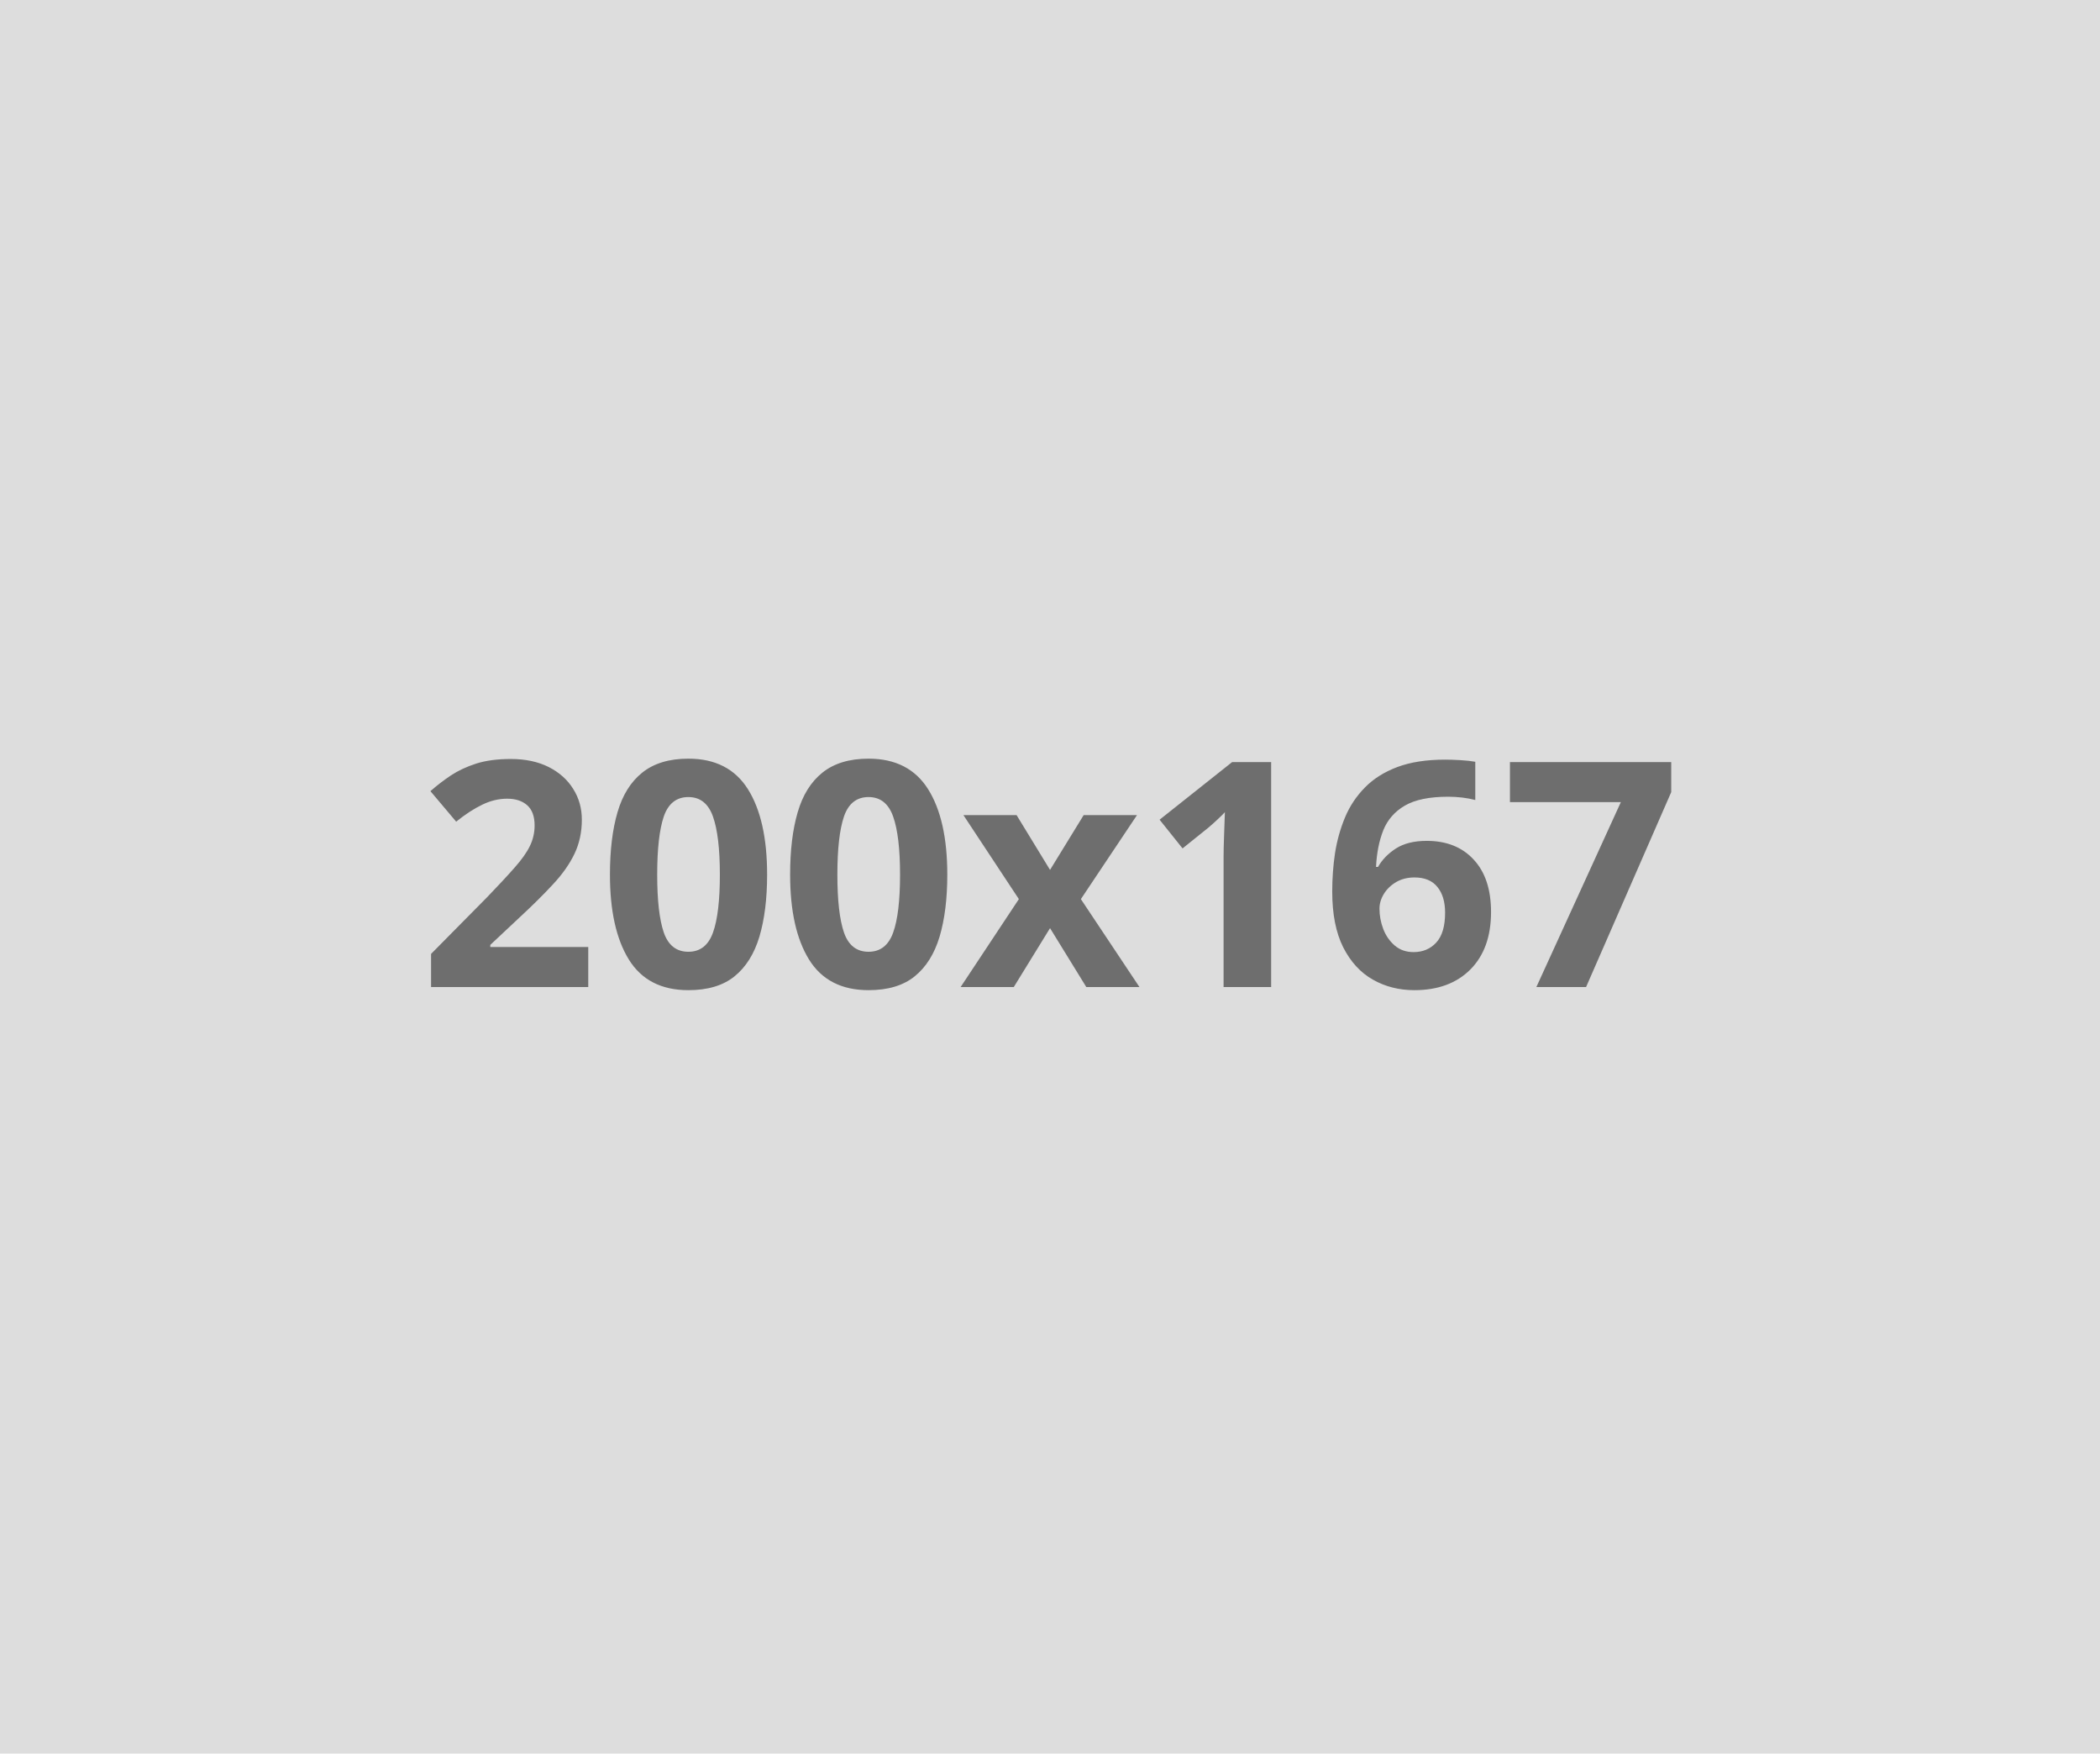
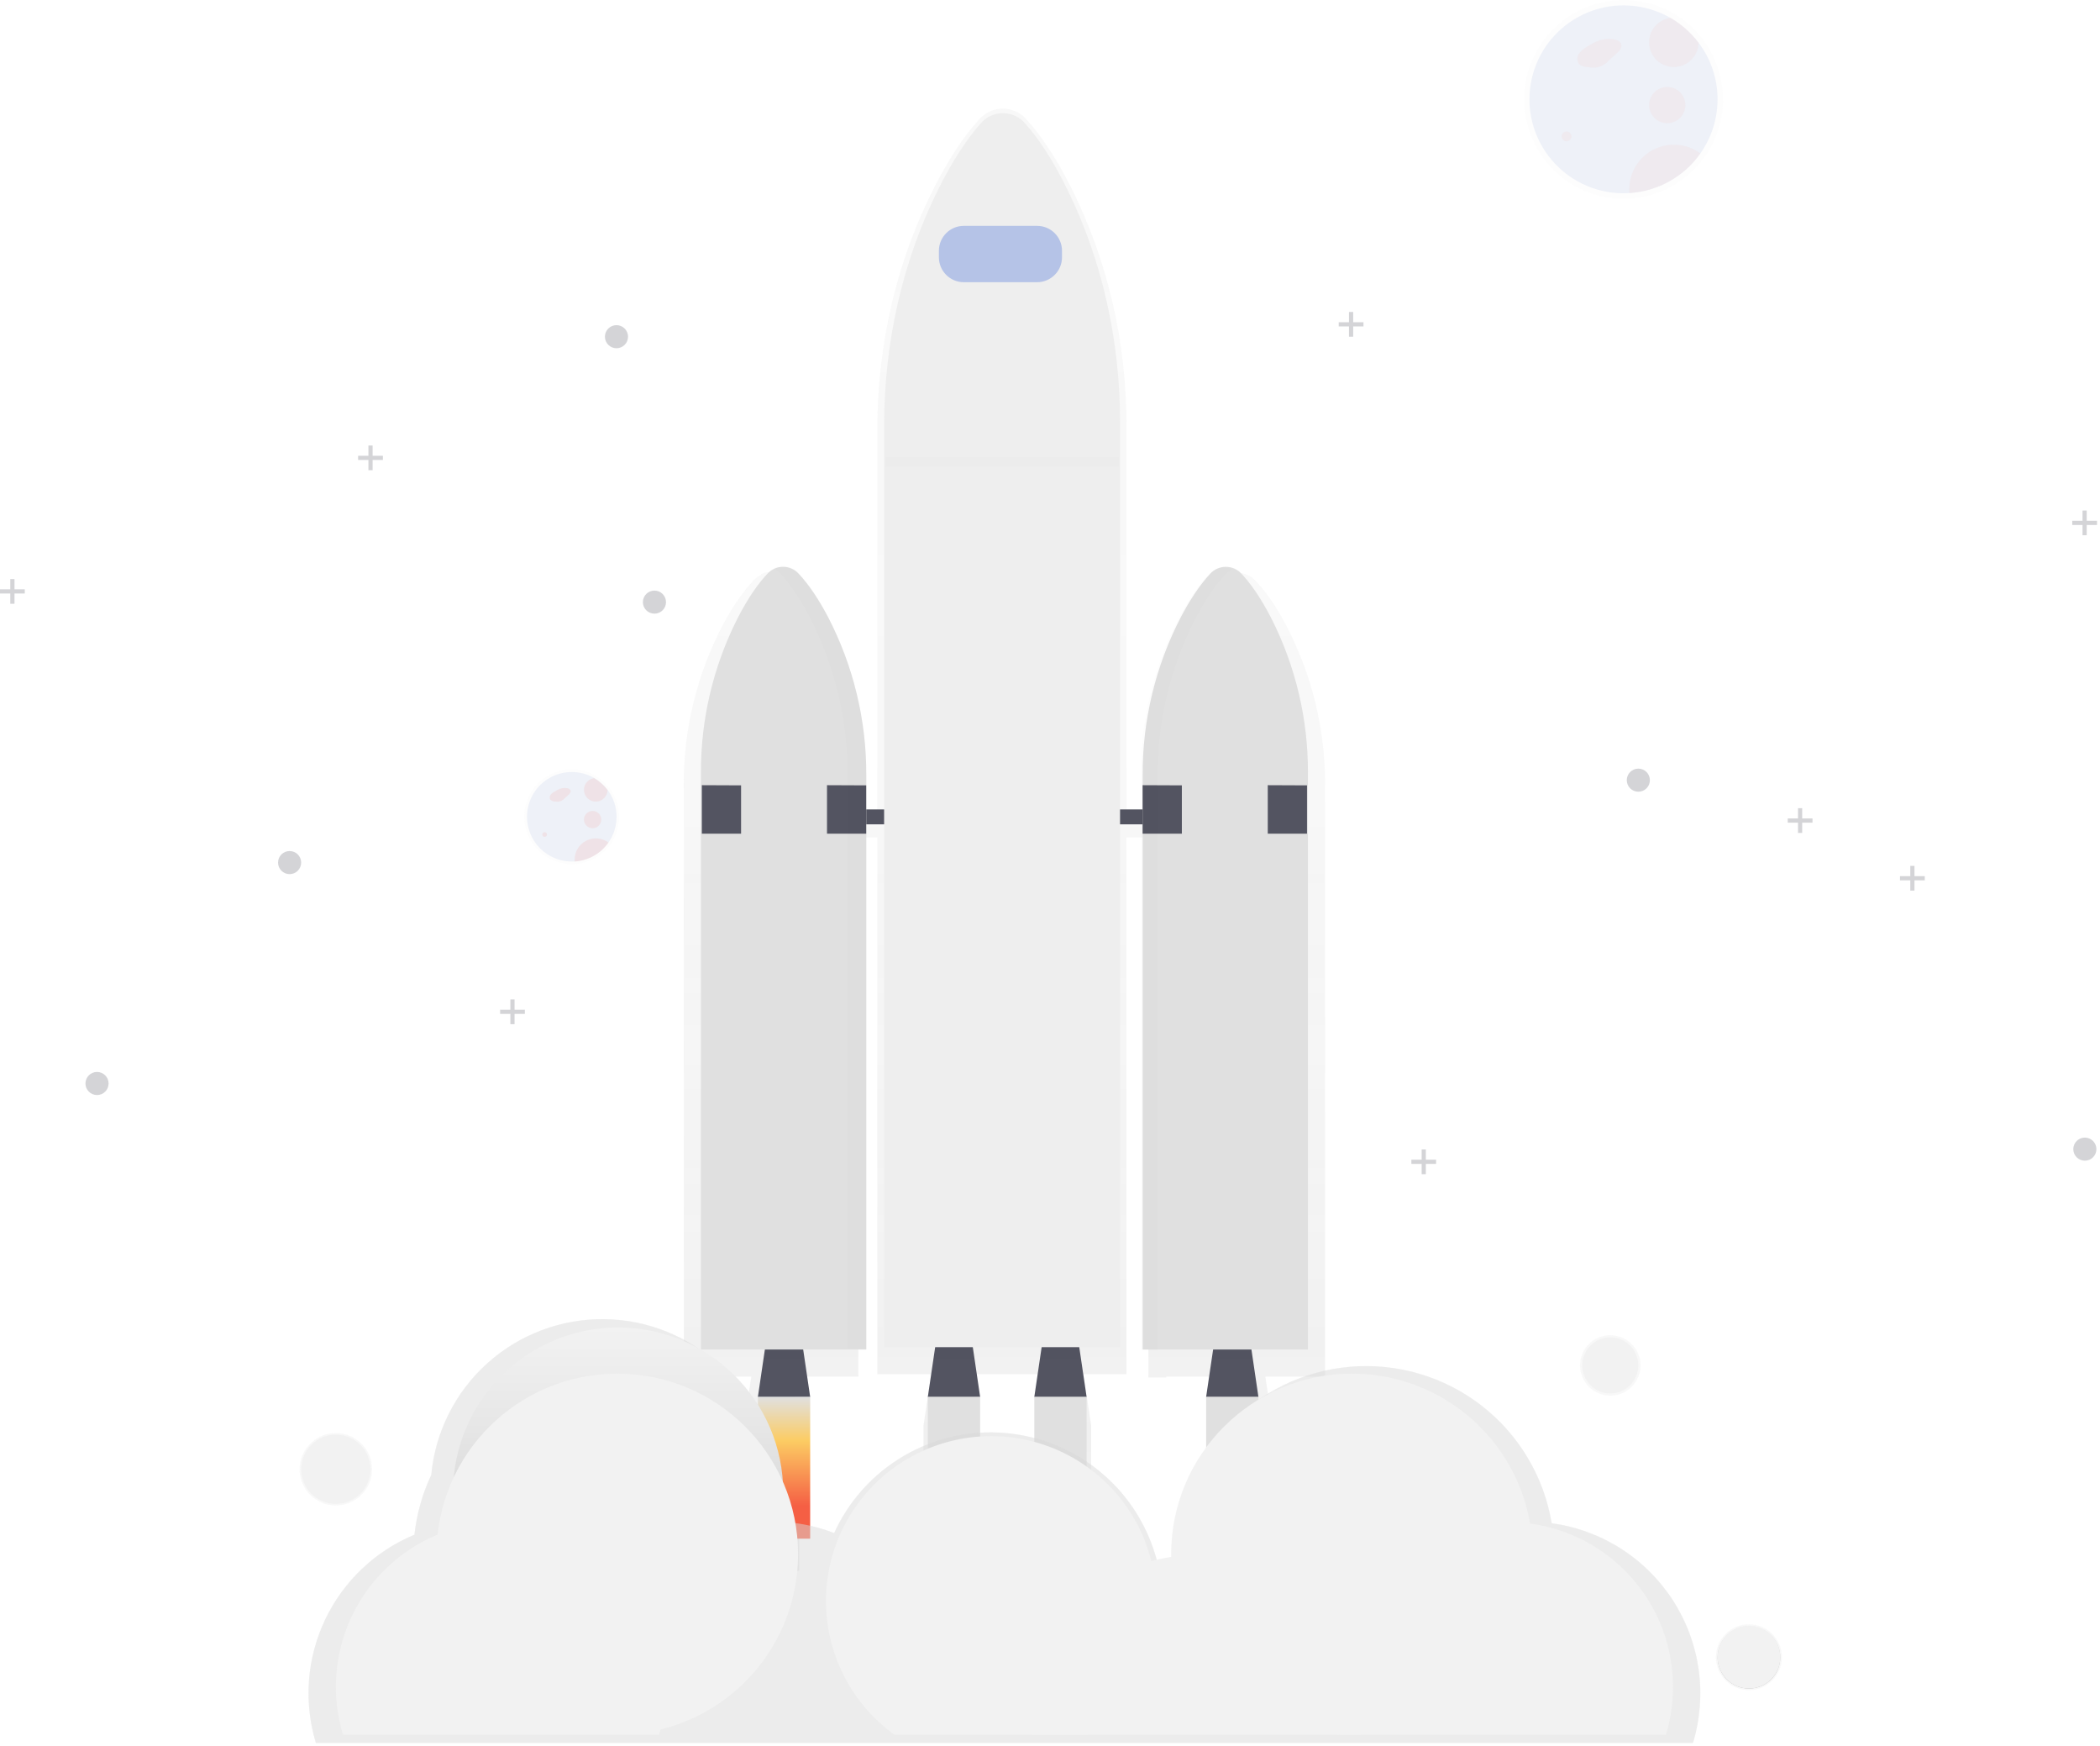
- <svg xmlns="http://www.w3.org/2000/svg" width="200" height="167" viewBox="0 0 200 167">
-   <rect fill="#ddd" width="200" height="167" />
-   <text fill="rgba(0,0,0,0.5)" font-family="sans-serif" font-size="30" dy="10.5" font-weight="bold" x="50%" y="50%" text-anchor="middle">200x167</text>
+ <svg xmlns="http://www.w3.org/2000/svg" width="148" height="123" viewBox="0 0 148 123" fill="none">
+   <g opacity="0.7">
+     <path opacity="0.7" d="M93.384 55.273C93.397 51.388 92.465 47.557 90.668 44.11C89.815 42.491 89.037 41.484 88.432 40.867C88.203 40.626 87.905 40.461 87.579 40.397C87.252 40.332 86.914 40.371 86.611 40.508C86.368 40.594 86.15 40.735 85.972 40.92C85.162 41.757 84.43 42.864 83.791 44.043C81.901 47.57 80.92 51.512 80.937 55.513V57.914H79.394V30.005C79.394 24.155 78.082 18.384 75.513 13.259C74.296 10.834 73.186 9.326 72.331 8.4C72.124 8.164 71.869 7.976 71.583 7.846C71.297 7.717 70.987 7.65 70.673 7.65C70.359 7.65 70.049 7.717 69.763 7.846C69.477 7.976 69.222 8.164 69.015 8.4C67.859 9.655 66.815 11.314 65.903 13.078C63.202 18.307 61.83 24.241 61.83 30.265V57.914H60.496V55.398C60.513 51.397 59.532 47.455 57.641 43.928C57.002 42.751 56.271 41.644 55.461 40.805C55.228 40.56 54.923 40.395 54.59 40.334C54.257 40.274 53.913 40.32 53.608 40.467L53.664 40.497C53.468 40.584 53.291 40.707 53.143 40.861C52.544 41.478 51.766 42.484 50.907 44.103C49.11 47.55 48.178 51.381 48.191 55.267V96.994H52.951L52.432 100.424V110.681H56.324V100.424L55.804 96.994H60.496V58.994H61.83V96.823H65.632L65.085 100.423V110.681H68.978V100.424L68.432 96.825H73.555L73.009 100.424V110.681H76.901V100.424L76.355 96.825H79.39V58.994H80.933V97.051H82.184V96.994H86.32L85.801 100.424V110.681H89.694V100.424L89.174 96.994H93.384V55.273Z" fill="url(#paint0_linear)" />
+   </g>
+   <path d="M57.098 98.425H53.413L54.071 93.957H56.44L57.098 98.425Z" fill="#535461" />
+   <g opacity="0.1">
+     <path opacity="0.1" d="M53.888 95.731H56.624L56.44 94.482H54.071L53.888 95.731Z" fill="black" />
+   </g>
+   <path d="M88.689 98.425H85.003L85.662 93.957H88.031L88.689 98.425Z" fill="#535461" />
+   <g opacity="0.1">
+     <path opacity="0.1" d="M85.478 95.731H88.214L88.031 94.482H85.662L85.478 95.731Z" fill="black" />
+   </g>
+   <path d="M69.077 98.425H65.39L66.048 93.957H68.419L69.077 98.425Z" fill="#535461" />
+   <g opacity="0.1">
+     <path opacity="0.1" d="M65.865 95.731H68.603L68.419 94.482H66.048L65.865 95.731Z" fill="black" />
+   </g>
+   <path d="M76.579 98.425H72.894L73.552 93.957H75.921L76.579 98.425Z" fill="#535461" />
+   <g opacity="0.1">
+     <path opacity="0.1" d="M73.368 95.731H76.106L75.921 94.482H73.552L73.368 95.731Z" fill="black" />
+   </g>
+   <path d="M83.424 57.029H57.098V58.08H83.424V57.029Z" fill="#535461" />
+   <path d="M87.494 40.422C87.355 40.269 87.185 40.146 86.996 40.062C86.806 39.979 86.601 39.935 86.394 39.935C86.187 39.935 85.982 39.979 85.792 40.062C85.603 40.146 85.433 40.269 85.294 40.422C84.527 41.237 83.836 42.315 83.23 43.462C81.439 46.91 80.512 50.741 80.529 54.626V95.085H92.179V54.458C92.194 50.68 91.312 46.952 89.606 43.58C88.797 42.004 88.061 41.023 87.494 40.422Z" fill="#E0E0E0" />
+   <path d="M54.087 40.422C54.226 40.269 54.396 40.146 54.585 40.062C54.775 39.979 54.98 39.935 55.187 39.935C55.394 39.935 55.599 39.979 55.788 40.062C55.978 40.146 56.148 40.269 56.287 40.422C57.053 41.237 57.745 42.315 58.351 43.462C60.142 46.91 61.069 50.741 61.052 54.626V95.085H49.399V54.458C49.384 50.68 50.266 46.952 51.972 43.58C52.779 42.004 53.515 41.023 54.087 40.422Z" fill="#E0E0E0" />
+   <path d="M49.464 55.322L52.228 55.334V58.738H49.464V55.322Z" fill="#535461" />
+   <path d="M58.284 55.322L61.047 55.334V58.738H58.284V55.322Z" fill="#535461" />
+   <path d="M80.527 55.322L83.293 55.334V58.738H80.527V55.322Z" fill="#535461" />
+   <path d="M89.347 55.322L92.112 55.334V58.738H89.347V55.322Z" fill="#535461" />
+   <g opacity="0.1">
+     <path opacity="0.1" d="M58.346 43.41C57.742 42.263 57.049 41.185 56.282 40.37C56.065 40.131 55.776 39.97 55.459 39.91C55.142 39.85 54.814 39.896 54.525 40.04C54.691 40.123 54.842 40.235 54.969 40.37C55.736 41.185 56.427 42.263 57.033 43.41C58.824 46.858 59.751 50.689 59.734 54.574V95.029H61.05V54.578C61.067 50.692 60.139 46.859 58.346 43.41Z" fill="black" />
+   </g>
+   <g opacity="0.1">
+     <path opacity="0.1" d="M84.278 43.522C84.882 42.375 85.575 41.297 86.342 40.482C86.486 40.328 86.659 40.204 86.852 40.118C86.567 39.994 86.25 39.962 85.946 40.027C85.642 40.093 85.367 40.252 85.158 40.482C84.392 41.297 83.7 42.375 83.094 43.522C81.303 46.97 80.376 50.801 80.393 54.685V95.141H81.579V54.692C81.56 50.805 82.486 46.972 84.278 43.522Z" fill="black" />
+   </g>
+   <path d="M57.098 98.424H53.413V108.411H57.098V98.424Z" fill="url(#paint1_linear)" />
+   <path d="M69.075 98.424H65.39V108.411H69.075V98.424Z" fill="url(#paint2_linear)" />
+   <path d="M76.579 98.424H72.894V108.411H76.579V98.424Z" fill="url(#paint3_linear)" />
+   <path d="M88.689 98.424H85.003V108.411H88.689V98.424Z" fill="url(#paint4_linear)" />
+   <path d="M72.25 8.701C72.057 8.473 71.817 8.289 71.546 8.163C71.275 8.037 70.979 7.972 70.68 7.972C70.381 7.972 70.086 8.037 69.815 8.163C69.544 8.289 69.303 8.473 69.111 8.701C68.017 9.923 67.034 11.539 66.165 13.258C63.609 18.352 62.309 24.133 62.309 29.995V94.919H78.937V29.734C78.937 24.037 77.695 18.411 75.263 13.433C74.111 11.071 73.06 9.604 72.25 8.701Z" fill="#EEEEEE" />
+   <path d="M73.088 15.913H67.927C66.957 15.913 66.17 16.699 66.17 17.668V18.128C66.17 19.097 66.957 19.883 67.927 19.883H73.088C74.059 19.883 74.846 19.097 74.846 18.128V17.668C74.846 16.699 74.059 15.913 73.088 15.913Z" fill="#B5C3E7" />
+   <g opacity="0.7">
+     <g opacity="0.7">
+       <path d="M109.358 107.32C108.812 104.036 107.047 101.077 104.414 99.034C101.781 96.991 98.473 96.014 95.15 96.297C91.828 96.58 88.734 98.103 86.486 100.562C84.237 103.02 83 106.235 83.019 109.564C83.019 109.63 83.019 109.693 83.019 109.759C82.529 109.833 82.044 109.937 81.566 110.07C80.954 107.637 79.6 105.454 77.69 103.823C75.781 102.193 73.41 101.196 70.908 100.969C68.406 100.743 65.895 101.299 63.723 102.561C61.551 103.823 59.826 105.727 58.787 108.011C57.715 107.598 56.59 107.341 55.445 107.248C55.262 106.214 54.956 105.204 54.533 104.242C54.334 101.207 52.996 98.357 50.786 96.263C48.577 94.169 45.657 92.983 42.61 92.943C39.563 92.903 36.614 94.011 34.349 96.046C32.084 98.081 30.672 100.894 30.392 103.923C29.765 105.249 29.365 106.671 29.207 108.129C26.434 109.281 24.189 111.419 22.905 114.13C21.621 116.841 21.392 119.931 22.26 122.801H119.316C119.822 121.127 119.958 119.363 119.716 117.631C119.473 115.899 118.857 114.241 117.911 112.769C116.964 111.298 115.71 110.049 114.233 109.108C112.756 108.167 111.093 107.557 109.358 107.32Z" fill="url(#paint5_linear)" />
+       <path d="M109.358 107.32C108.812 104.036 107.047 101.077 104.414 99.034C101.781 96.991 98.473 96.014 95.15 96.297C91.828 96.58 88.734 98.103 86.486 100.562C84.237 103.02 83 106.235 83.019 109.564C83.019 109.63 83.019 109.693 83.019 109.759C82.529 109.833 82.044 109.937 81.566 110.07C80.954 107.637 79.6 105.454 77.69 103.823C75.781 102.193 73.41 101.196 70.908 100.969C68.406 100.743 65.895 101.299 63.723 102.561C61.551 103.823 59.826 105.727 58.787 108.011C57.715 107.598 56.59 107.341 55.445 107.248C55.262 106.214 54.956 105.204 54.533 104.242C54.334 101.207 52.996 98.357 50.786 96.263C48.577 94.169 45.657 92.983 42.61 92.943C39.563 92.903 36.614 94.011 34.349 96.046C32.084 98.081 30.672 100.894 30.392 103.923C29.765 105.249 29.365 106.671 29.207 108.129C26.434 109.281 24.189 111.419 22.905 114.13C21.621 116.841 21.392 119.931 22.26 122.801H119.316C119.822 121.127 119.958 119.363 119.716 117.631C119.473 115.899 118.857 114.241 117.911 112.769C116.964 111.298 115.71 110.049 114.233 109.108C112.756 108.167 111.093 107.557 109.358 107.32Z" fill="#DADADA" />
+     </g>
+   </g>
+   <path d="M43.563 116.762C49.988 116.762 55.197 111.562 55.197 105.147C55.197 98.732 49.988 93.532 43.563 93.532C37.137 93.532 31.929 98.732 31.929 105.147C31.929 111.562 37.137 116.762 43.563 116.762Z" fill="url(#paint6_linear)" />
+   <path d="M43.505 122.221C50.541 122.221 56.245 116.527 56.245 109.503C56.245 102.478 50.541 96.784 43.505 96.784C36.47 96.784 30.766 102.478 30.766 109.503C30.766 116.527 36.47 122.221 43.505 122.221Z" fill="url(#paint7_linear)" />
+   <path d="M95.278 122.221C102.314 122.221 108.017 116.527 108.017 109.503C108.017 102.478 102.314 96.784 95.278 96.784C88.242 96.784 82.539 102.478 82.539 109.503C82.539 116.527 88.242 122.221 95.278 122.221Z" fill="url(#paint8_linear)" />
+   <path d="M94.637 122.221C101.063 122.221 106.271 117.02 106.271 110.606C106.271 104.191 101.063 98.99 94.637 98.99C88.212 98.99 83.003 104.191 83.003 110.606C83.003 117.02 88.212 122.221 94.637 122.221Z" fill="url(#paint9_linear)" />
+   <path d="M81.491 112.814C81.493 114.65 81.057 116.461 80.221 118.097C79.384 119.733 78.17 121.147 76.679 122.223H63.032C61.417 121.057 60.129 119.497 59.291 117.692C58.453 115.887 58.093 113.897 58.246 111.913C58.399 109.929 59.059 108.018 60.165 106.362C61.27 104.706 62.782 103.362 64.557 102.457C66.332 101.552 68.31 101.117 70.301 101.194C72.293 101.271 74.231 101.858 75.93 102.897C77.63 103.937 79.034 105.394 80.007 107.131C80.98 108.867 81.49 110.824 81.489 112.814H81.491Z" fill="url(#paint10_linear)" />
+   <path d="M95.919 121.176C95.919 121.524 95.904 121.868 95.873 122.208C95.874 122.213 95.874 122.218 95.873 122.222H72.697C72.665 121.878 72.649 121.529 72.649 121.178C72.647 118.398 73.645 115.711 75.46 113.603C77.275 111.496 79.788 110.109 82.541 109.695C83.116 109.609 83.697 109.565 84.279 109.564C84.576 109.564 84.871 109.575 85.164 109.596C87.249 109.755 89.253 110.472 90.964 111.672C92.676 112.871 94.033 114.509 94.892 116.412C94.94 116.518 94.986 116.624 95.029 116.731C95.617 118.14 95.919 119.65 95.919 121.176Z" fill="url(#paint11_linear)" />
+   <path d="M117.907 118.853C117.908 119.994 117.74 121.129 117.409 122.221H95.141C94.602 120.435 94.5 118.546 94.842 116.713C94.861 116.612 94.88 116.51 94.903 116.411C95.463 113.815 96.898 111.488 98.968 109.819C101.038 108.15 103.619 107.24 106.28 107.24C106.645 107.24 107.005 107.255 107.361 107.291C107.521 107.303 107.68 107.322 107.84 107.343C110.629 107.722 113.185 109.097 115.036 111.213C116.887 113.329 117.907 116.044 117.907 118.853Z" fill="url(#paint12_linear)" />
+   <path d="M46.44 122.222C46.479 122.101 46.512 121.98 46.546 121.857C47.075 119.88 47.072 117.798 46.537 115.821C46.002 113.845 44.954 112.045 43.498 110.604C42.043 109.162 40.231 108.13 38.248 107.611C36.264 107.092 34.179 107.106 32.202 107.651C31.74 107.777 31.285 107.934 30.843 108.119C28.179 109.226 26.021 111.281 24.788 113.886C23.555 116.491 23.334 119.46 24.169 122.218H46.44V122.222Z" fill="url(#paint13_linear)" />
+   <g opacity="0.7">
+     <path opacity="0.7" d="M113.486 98.334C114.664 98.334 115.62 97.38 115.62 96.203C115.62 95.026 114.664 94.073 113.486 94.073C112.307 94.073 111.352 95.026 111.352 96.203C111.352 97.38 112.307 98.334 113.486 98.334Z" fill="url(#paint14_linear)" />
+   </g>
+   <path d="M113.485 98.177C114.578 98.177 115.463 97.293 115.463 96.203C115.463 95.112 114.578 94.228 113.485 94.228C112.393 94.228 111.508 95.112 111.508 96.203C111.508 97.293 112.393 98.177 113.485 98.177Z" fill="url(#paint15_linear)" />
+   <g opacity="0.7">
+     <path opacity="0.7" d="M123.259 119.085C124.544 119.085 125.586 118.045 125.586 116.762C125.586 115.478 124.544 114.438 123.259 114.438C121.973 114.438 120.931 115.478 120.931 116.762C120.931 118.045 121.973 119.085 123.259 119.085Z" fill="url(#paint16_linear)" />
+   </g>
+   <path d="M123.259 118.969C124.48 118.969 125.47 117.981 125.47 116.762C125.47 115.543 124.48 114.554 123.259 114.554C122.038 114.554 121.048 115.543 121.048 116.762C121.048 117.981 122.038 118.969 123.259 118.969Z" fill="url(#paint17_linear)" />
+   <g opacity="0.7">
+     <path opacity="0.7" d="M23.669 106.074C25.081 106.074 26.226 104.931 26.226 103.52C26.226 102.11 25.081 100.967 23.669 100.967C22.256 100.967 21.111 102.11 21.111 103.52C21.111 104.931 22.256 106.074 23.669 106.074Z" fill="url(#paint18_linear)" />
+   </g>
+   <path d="M23.669 105.959C25.017 105.959 26.111 104.867 26.111 103.52C26.111 102.173 25.017 101.082 23.669 101.082C22.32 101.082 21.226 102.173 21.226 103.52C21.226 104.867 22.32 105.959 23.669 105.959Z" fill="url(#paint19_linear)" />
+   <g opacity="0.4">
+     <path opacity="0.4" d="M120.017 2.778C119.451 2.03 118.74 1.403 117.928 0.931C116.996 0.397 115.954 0.083 114.881 0.014C113.809 -0.054 112.735 0.124 111.742 0.535C110.749 0.947 109.865 1.581 109.156 2.388C108.448 3.194 107.935 4.153 107.656 5.189C107.378 6.226 107.341 7.312 107.55 8.365C107.759 9.417 108.207 10.408 108.86 11.26C109.513 12.113 110.353 12.804 111.316 13.28C112.279 13.757 113.339 14.006 114.414 14.009C114.562 14.009 114.711 14.009 114.858 13.995C116.122 13.915 117.342 13.495 118.386 12.779C119.431 12.063 120.261 11.078 120.79 9.928C121.319 8.779 121.526 7.508 121.39 6.25C121.253 4.993 120.778 3.796 120.014 2.786L120.017 2.778Z" fill="url(#paint20_linear)" />
+   </g>
+   <path opacity="0.2" d="M121.047 6.997C121.048 8.68 120.405 10.3 119.252 11.528C118.098 12.755 116.519 13.498 114.837 13.604C114.698 13.614 114.557 13.618 114.417 13.618C113.4 13.618 112.397 13.384 111.485 12.934C110.573 12.485 109.777 11.832 109.159 11.027C108.54 10.221 108.115 9.285 107.917 8.289C107.719 7.293 107.752 6.265 108.016 5.285C108.279 4.304 108.764 3.397 109.435 2.634C110.105 1.871 110.942 1.272 111.881 0.883C112.821 0.494 113.837 0.326 114.851 0.392C115.866 0.458 116.852 0.756 117.733 1.263C118.501 1.709 119.173 2.302 119.709 3.01C120.579 4.157 121.05 5.557 121.047 6.997Z" fill="#B5C3E7" />
+   <path opacity="0.05" d="M112.784 2.797C112.441 2.945 112.111 3.119 111.795 3.317C111.584 3.434 111.403 3.598 111.266 3.796C111.199 3.895 111.163 4.011 111.16 4.131C111.158 4.251 111.19 4.368 111.253 4.47C111.413 4.69 111.733 4.725 111.999 4.74C112.245 4.792 112.499 4.778 112.737 4.699C112.975 4.621 113.188 4.481 113.354 4.293L113.924 3.776C114.122 3.598 114.34 3.351 114.253 3.099C114.188 2.906 113.971 2.812 113.774 2.78C113.284 2.683 112.776 2.773 112.348 3.03" fill="#F55F44" />
+   <path opacity="0.05" d="M110.402 9.958C110.595 9.958 110.751 9.802 110.751 9.61C110.751 9.418 110.595 9.262 110.402 9.262C110.21 9.262 110.054 9.418 110.054 9.61C110.054 9.802 110.21 9.958 110.402 9.958Z" fill="#F55F44" />
+   <path opacity="0.05" d="M117.5 8.68C118.206 8.68 118.779 8.108 118.779 7.403C118.779 6.697 118.206 6.125 117.5 6.125C116.793 6.125 116.22 6.697 116.22 7.403C116.22 8.108 116.793 8.68 117.5 8.68Z" fill="#F55F44" />
+   <path opacity="0.05" d="M119.711 3.007C119.706 3.341 119.605 3.667 119.42 3.945C119.235 4.223 118.974 4.442 118.668 4.577C118.362 4.711 118.024 4.755 117.694 4.703C117.363 4.651 117.055 4.506 116.805 4.284C116.555 4.062 116.374 3.773 116.284 3.452C116.194 3.13 116.198 2.79 116.296 2.47C116.394 2.151 116.581 1.867 116.837 1.651C117.092 1.435 117.404 1.297 117.735 1.253C118.504 1.701 119.176 2.297 119.711 3.007Z" fill="#F55F44" />
+   <path opacity="0.05" d="M119.839 10.81C119.268 11.62 118.522 12.292 117.657 12.776C116.791 13.26 115.827 13.543 114.837 13.604C114.829 13.513 114.824 13.421 114.824 13.328C114.824 12.747 114.986 12.178 115.292 11.683C115.597 11.188 116.034 10.788 116.554 10.527C117.074 10.266 117.657 10.154 118.237 10.204C118.816 10.254 119.371 10.464 119.839 10.81Z" fill="#F55F44" />
+   <path opacity="0.25" d="M115.464 55.782C115.914 55.782 116.278 55.418 116.278 54.969C116.278 54.52 115.914 54.155 115.464 54.155C115.014 54.155 114.649 54.52 114.649 54.969C114.649 55.418 115.014 55.782 115.464 55.782Z" fill="#535461" />
+   <path opacity="0.25" d="M6.838 77.153C7.288 77.153 7.653 76.789 7.653 76.34C7.653 75.89 7.288 75.526 6.838 75.526C6.388 75.526 6.023 75.89 6.023 76.34C6.023 76.789 6.388 77.153 6.838 77.153Z" fill="#535461" />
+   <path opacity="0.25" d="M146.932 81.778C147.382 81.778 147.747 81.414 147.747 80.965C147.747 80.516 147.382 80.151 146.932 80.151C146.482 80.151 146.118 80.516 146.118 80.965C146.118 81.414 146.482 81.778 146.932 81.778Z" fill="#535461" />
+   <path opacity="0.25" d="M46.123 43.237C46.573 43.237 46.938 42.873 46.938 42.424C46.938 41.975 46.573 41.611 46.123 41.611C45.673 41.611 45.308 41.975 45.308 42.424C45.308 42.873 45.673 43.237 46.123 43.237Z" fill="#535461" />
+   <path opacity="0.25" d="M43.447 24.536C43.897 24.536 44.262 24.172 44.262 23.723C44.262 23.274 43.897 22.909 43.447 22.909C42.997 22.909 42.632 23.274 42.632 23.723C42.632 24.172 42.997 24.536 43.447 24.536Z" fill="#535461" />
+   <path opacity="0.25" d="M20.41 61.589C20.86 61.589 21.225 61.224 21.225 60.775C21.225 60.326 20.86 59.962 20.41 59.962C19.96 59.962 19.596 60.326 19.596 60.775C19.596 61.224 19.96 61.589 20.41 61.589Z" fill="#535461" />
+   <path opacity="0.25" d="M135.65 61.731H134.925V61.008H134.63V61.731H133.904V62.027H134.63V62.75H134.925V62.027H135.65V61.731Z" fill="#535461" />
+   <path opacity="0.25" d="M147.79 36.692H147.065V35.97H146.769V36.692H146.044V36.989H146.769V37.711H147.065V36.989H147.79V36.692Z" fill="#535461" />
+   <path opacity="0.25" d="M96.093 22.704H95.367V21.98H95.072V22.704H94.347V22.999H95.072V23.723H95.367V22.999H96.093V22.704Z" fill="#535461" />
+   <path opacity="0.25" d="M127.738 57.666H127.012V56.943H126.717V57.666H125.993V57.962H126.717V58.685H127.012V57.962H127.738V57.666Z" fill="#535461" />
+   <path opacity="0.25" d="M101.211 81.709H100.488V80.987H100.192V81.709H99.467V82.005H100.192V82.728H100.488V82.005H101.211V81.709Z" fill="#535461" />
+   <path opacity="0.25" d="M26.985 32.112H26.26V31.389H25.965V32.112H25.239V32.407H25.965V33.131H26.26V32.407H26.985V32.112Z" fill="#535461" />
+   <path opacity="0.25" d="M1.746 41.521H1.021V40.799H0.725V41.521H0V41.816H0.725V42.54H1.021V41.816H1.746V41.521Z" fill="#535461" />
+   <path opacity="0.25" d="M36.989 71.14H36.264V70.416H35.969V71.14H35.245V71.435H35.969V72.159H36.264V71.435H36.989V71.14Z" fill="#535461" />
+   <path d="M123.259 118.969C124.48 118.969 125.47 117.981 125.47 116.762C125.47 115.543 124.48 114.554 123.259 114.554C122.038 114.554 121.048 115.543 121.048 116.762C121.048 117.981 122.038 118.969 123.259 118.969Z" fill="url(#paint21_linear)" />
+   <g opacity="0.4">
+     <path opacity="0.4" d="M42.964 55.543C42.694 55.187 42.356 54.888 41.969 54.663C41.525 54.405 41.028 54.253 40.516 54.218C40.003 54.183 39.49 54.266 39.015 54.462C38.54 54.657 38.117 54.959 37.778 55.344C37.439 55.729 37.193 56.187 37.06 56.682C36.927 57.177 36.91 57.697 37.011 58.199C37.111 58.702 37.327 59.175 37.64 59.581C37.953 59.988 38.356 60.316 38.817 60.542C39.278 60.768 39.785 60.884 40.298 60.883C40.369 60.883 40.441 60.883 40.509 60.883C41.111 60.844 41.691 60.644 42.189 60.303C42.686 59.962 43.081 59.493 43.333 58.946C43.584 58.398 43.683 57.793 43.618 57.194C43.553 56.596 43.328 56.026 42.964 55.545V55.543Z" fill="url(#paint22_linear)" />
+   </g>
+   <path opacity="0.2" d="M43.454 57.552C43.454 58.354 43.148 59.126 42.599 59.71C42.049 60.295 41.297 60.648 40.496 60.699C40.43 60.699 40.363 60.699 40.296 60.699C39.812 60.699 39.334 60.587 38.9 60.373C38.466 60.159 38.087 59.848 37.793 59.464C37.498 59.08 37.296 58.634 37.202 58.16C37.107 57.686 37.123 57.197 37.249 56.73C37.374 56.263 37.605 55.831 37.925 55.468C38.244 55.104 38.642 54.819 39.09 54.634C39.537 54.448 40.021 54.368 40.504 54.4C40.987 54.431 41.456 54.573 41.876 54.814C42.242 55.026 42.561 55.309 42.817 55.645C43.233 56.194 43.457 56.864 43.454 57.552Z" fill="#B5C3E7" />
+   <path opacity="0.1" d="M39.519 55.552C39.353 55.622 39.193 55.705 39.04 55.799C38.939 55.854 38.853 55.931 38.787 56.024C38.757 56.072 38.741 56.127 38.741 56.184C38.741 56.24 38.757 56.296 38.787 56.343C38.834 56.389 38.889 56.424 38.951 56.446C39.012 56.468 39.077 56.476 39.142 56.471C39.258 56.495 39.378 56.487 39.49 56.45C39.602 56.413 39.702 56.347 39.781 56.259L40.053 56.013C40.147 55.927 40.251 55.811 40.212 55.694C40.191 55.65 40.158 55.612 40.118 55.584C40.078 55.556 40.031 55.539 39.982 55.535C39.749 55.489 39.507 55.532 39.303 55.654" fill="#F55F44" />
+   <path opacity="0.1" d="M38.384 58.962C38.476 58.962 38.55 58.888 38.55 58.797C38.55 58.705 38.476 58.631 38.384 58.631C38.293 58.631 38.218 58.705 38.218 58.797C38.218 58.888 38.293 58.962 38.384 58.962Z" fill="#F55F44" />
+   <path opacity="0.1" d="M41.765 58.354C42.102 58.354 42.375 58.081 42.375 57.745C42.375 57.408 42.102 57.136 41.765 57.136C41.428 57.136 41.155 57.408 41.155 57.745C41.155 58.081 41.428 58.354 41.765 58.354Z" fill="#F55F44" />
+   <path opacity="0.1" d="M42.818 55.659C42.816 55.818 42.768 55.973 42.68 56.105C42.592 56.238 42.468 56.343 42.323 56.407C42.177 56.471 42.016 56.492 41.859 56.468C41.702 56.443 41.555 56.374 41.436 56.269C41.317 56.164 41.231 56.026 41.187 55.873C41.144 55.721 41.146 55.558 41.192 55.407C41.239 55.255 41.328 55.119 41.449 55.016C41.571 54.913 41.719 54.847 41.877 54.826C42.242 55.039 42.562 55.322 42.818 55.659Z" fill="#F55F44" />
+   <path opacity="0.1" d="M42.88 59.369C42.608 59.755 42.253 60.075 41.841 60.306C41.429 60.536 40.97 60.671 40.498 60.701C40.498 60.657 40.498 60.613 40.498 60.568C40.497 60.29 40.574 60.017 40.72 59.781C40.866 59.544 41.075 59.352 41.324 59.228C41.573 59.103 41.852 59.05 42.129 59.075C42.407 59.1 42.672 59.202 42.894 59.369H42.88Z" fill="#F55F44" />
+   <g opacity="0.1">
+     <path opacity="0.1" d="M78.847 32.215H62.394V32.853H78.847V32.215Z" fill="black" />
+   </g>
+   <defs>
+     <linearGradient id="paint0_linear" x1="70.788" y1="110.681" x2="70.788" y2="7.655" gradientUnits="userSpaceOnUse">
+       <stop stop-color="#808080" stop-opacity="0.25" />
+       <stop offset="0.54" stop-color="#808080" stop-opacity="0.12" />
+       <stop offset="1" stop-color="#808080" stop-opacity="0.1" />
+     </linearGradient>
+     <linearGradient id="paint1_linear" x1="55.254" y1="98.424" x2="55.254" y2="108.413" gradientUnits="userSpaceOnUse">
+       <stop stop-color="#E0E0E0" />
+       <stop offset="0.31" stop-color="#FCCC63" />
+       <stop offset="0.77" stop-color="#F55F44" />
+     </linearGradient>
+     <linearGradient id="paint2_linear" x1="1616.48" y1="6262.27" x2="1616.48" y2="6887.74" gradientUnits="userSpaceOnUse">
+       <stop stop-color="#E0E0E0" />
+       <stop offset="0.31" stop-color="#FCCC63" />
+       <stop offset="0.77" stop-color="#F55F44" />
+     </linearGradient>
+     <linearGradient id="paint3_linear" x1="1797.08" y1="6262.27" x2="1797.08" y2="6887.74" gradientUnits="userSpaceOnUse">
+       <stop stop-color="#E0E0E0" />
+       <stop offset="0.31" stop-color="#FCCC63" />
+       <stop offset="0.77" stop-color="#F55F44" />
+     </linearGradient>
+     <linearGradient id="paint4_linear" x1="2088.56" y1="6262.27" x2="2088.56" y2="6887.74" gradientUnits="userSpaceOnUse">
+       <stop stop-color="#E0E0E0" />
+       <stop offset="0.31" stop-color="#FCCC63" />
+       <stop offset="0.77" stop-color="#F55F44" />
+     </linearGradient>
+     <linearGradient id="paint5_linear" x1="56968.1" y1="25027.1" x2="56968.1" y2="19435.6" gradientUnits="userSpaceOnUse">
+       <stop stop-color="#808080" stop-opacity="0.25" />
+       <stop offset="0.54" stop-color="#808080" stop-opacity="0.12" />
+       <stop offset="1" stop-color="#808080" stop-opacity="0.1" />
+     </linearGradient>
+     <linearGradient id="paint6_linear" x1="43.563" y1="93.532" x2="43.563" y2="116.762" gradientUnits="userSpaceOnUse">
+       <stop stop-color="#F2F2F2" />
+       <stop offset="0.31" stop-color="#E6E6E6" />
+       <stop offset="0.77" stop-color="#CCCCCC" />
+     </linearGradient>
+     <linearGradient id="paint7_linear" x1="6969.93" y1="15535" x2="6969.93" y2="19592.3" gradientUnits="userSpaceOnUse">
+       <stop stop-color="#F2F2F2" />
+       <stop offset="0.31" stop-color="#E6E6E6" />
+       <stop offset="0.77" stop-color="#CCCCCC" />
+     </linearGradient>
+     <linearGradient id="paint8_linear" x1="15279.4" y1="15535" x2="15279.4" y2="19592.3" gradientUnits="userSpaceOnUse">
+       <stop stop-color="#F2F2F2" />
+       <stop offset="0.31" stop-color="#E6E6E6" />
+       <stop offset="0.77" stop-color="#CCCCCC" />
+     </linearGradient>
+     <linearGradient id="paint9_linear" x1="13867.9" y1="14519.1" x2="13867.9" y2="17902.9" gradientUnits="userSpaceOnUse">
+       <stop stop-color="#F2F2F2" />
+       <stop offset="0.31" stop-color="#E6E6E6" />
+       <stop offset="0.77" stop-color="#CCCCCC" />
+     </linearGradient>
+     <linearGradient id="paint10_linear" x1="13437.2" y1="14817.7" x2="13437.2" y2="17591.1" gradientUnits="userSpaceOnUse">
+       <stop stop-color="#F2F2F2" />
+       <stop offset="0.31" stop-color="#E6E6E6" />
+       <stop offset="0.77" stop-color="#CCCCCC" />
+     </linearGradient>
+     <linearGradient id="paint11_linear" x1="15547.6" y1="9628.22" x2="15547.6" y2="10633.1" gradientUnits="userSpaceOnUse">
+       <stop stop-color="#F2F2F2" />
+       <stop offset="0.31" stop-color="#E6E6E6" />
+       <stop offset="0.77" stop-color="#CCCCCC" />
+     </linearGradient>
+     <linearGradient id="paint12_linear" x1="18767.7" y1="11155" x2="18767.7" y2="12562.6" gradientUnits="userSpaceOnUse">
+       <stop stop-color="#F2F2F2" />
+       <stop offset="0.31" stop-color="#E6E6E6" />
+       <stop offset="0.77" stop-color="#CCCCCC" />
+     </linearGradient>
+     <linearGradient id="paint13_linear" x1="8363.81" y1="11161.4" x2="8363.81" y2="12569.9" gradientUnits="userSpaceOnUse">
+       <stop stop-color="#F2F2F2" />
+       <stop offset="0.31" stop-color="#E6E6E6" />
+       <stop offset="0.77" stop-color="#CCCCCC" />
+     </linearGradient>
+     <linearGradient id="paint14_linear" x1="3143.68" y1="2721.77" x2="3143.68" y2="2607.9" gradientUnits="userSpaceOnUse">
+       <stop stop-color="#808080" stop-opacity="0.25" />
+       <stop offset="0.54" stop-color="#808080" stop-opacity="0.12" />
+       <stop offset="1" stop-color="#808080" stop-opacity="0.1" />
+     </linearGradient>
+     <linearGradient id="paint15_linear" x1="2921.41" y1="2427.53" x2="2921.41" y2="2525.3" gradientUnits="userSpaceOnUse">
+       <stop stop-color="#F2F2F2" />
+       <stop offset="0.31" stop-color="#E6E6E6" />
+       <stop offset="0.77" stop-color="#CCCCCC" />
+     </linearGradient>
+     <linearGradient id="paint16_linear" x1="3712.69" y1="3584.82" x2="3712.69" y2="3449.45" gradientUnits="userSpaceOnUse">
+       <stop stop-color="#808080" stop-opacity="0.25" />
+       <stop offset="0.54" stop-color="#808080" stop-opacity="0.12" />
+       <stop offset="1" stop-color="#808080" stop-opacity="0.1" />
+     </linearGradient>
+     <linearGradient id="paint17_linear" x1="123.259" y1="114.554" x2="123.259" y2="118.969" gradientUnits="userSpaceOnUse">
+       <stop stop-color="#F2F2F2" />
+       <stop offset="0.31" stop-color="#E0E0E0" />
+       <stop offset="0.77" stop-color="#B3B3B3" />
+     </linearGradient>
+     <linearGradient id="paint18_linear" x1="778.992" y1="3497.69" x2="778.992" y2="3334.17" gradientUnits="userSpaceOnUse">
+       <stop stop-color="#808080" stop-opacity="0.25" />
+       <stop offset="0.54" stop-color="#808080" stop-opacity="0.12" />
+       <stop offset="1" stop-color="#808080" stop-opacity="0.1" />
+     </linearGradient>
+     <linearGradient id="paint19_linear" x1="745.024" y1="3192.4" x2="745.024" y2="3341.59" gradientUnits="userSpaceOnUse">
+       <stop stop-color="#F2F2F2" />
+       <stop offset="0.31" stop-color="#E6E6E6" />
+       <stop offset="0.77" stop-color="#CCCCCC" />
+     </linearGradient>
+     <linearGradient id="paint20_linear" x1="12070.7" y1="2140.42" x2="12070.7" y2="909.879" gradientUnits="userSpaceOnUse">
+       <stop stop-color="#808080" stop-opacity="0.25" />
+       <stop offset="0.54" stop-color="#808080" stop-opacity="0.12" />
+       <stop offset="1" stop-color="#808080" stop-opacity="0.1" />
+     </linearGradient>
+     <linearGradient id="paint21_linear" x1="3532.84" y1="3285.65" x2="3532.84" y2="3407.84" gradientUnits="userSpaceOnUse">
+       <stop stop-color="#F2F2F2" />
+       <stop offset="0.31" stop-color="#E6E6E6" />
+       <stop offset="0.77" stop-color="#CCCCCC" />
+     </linearGradient>
+     <linearGradient id="paint22_linear" x1="2644.38" y1="3035.53" x2="2644.38" y2="2756.34" gradientUnits="userSpaceOnUse">
+       <stop stop-color="#808080" stop-opacity="0.25" />
+       <stop offset="0.54" stop-color="#808080" stop-opacity="0.12" />
+       <stop offset="1" stop-color="#808080" stop-opacity="0.1" />
+     </linearGradient>
+   </defs>
</svg>
